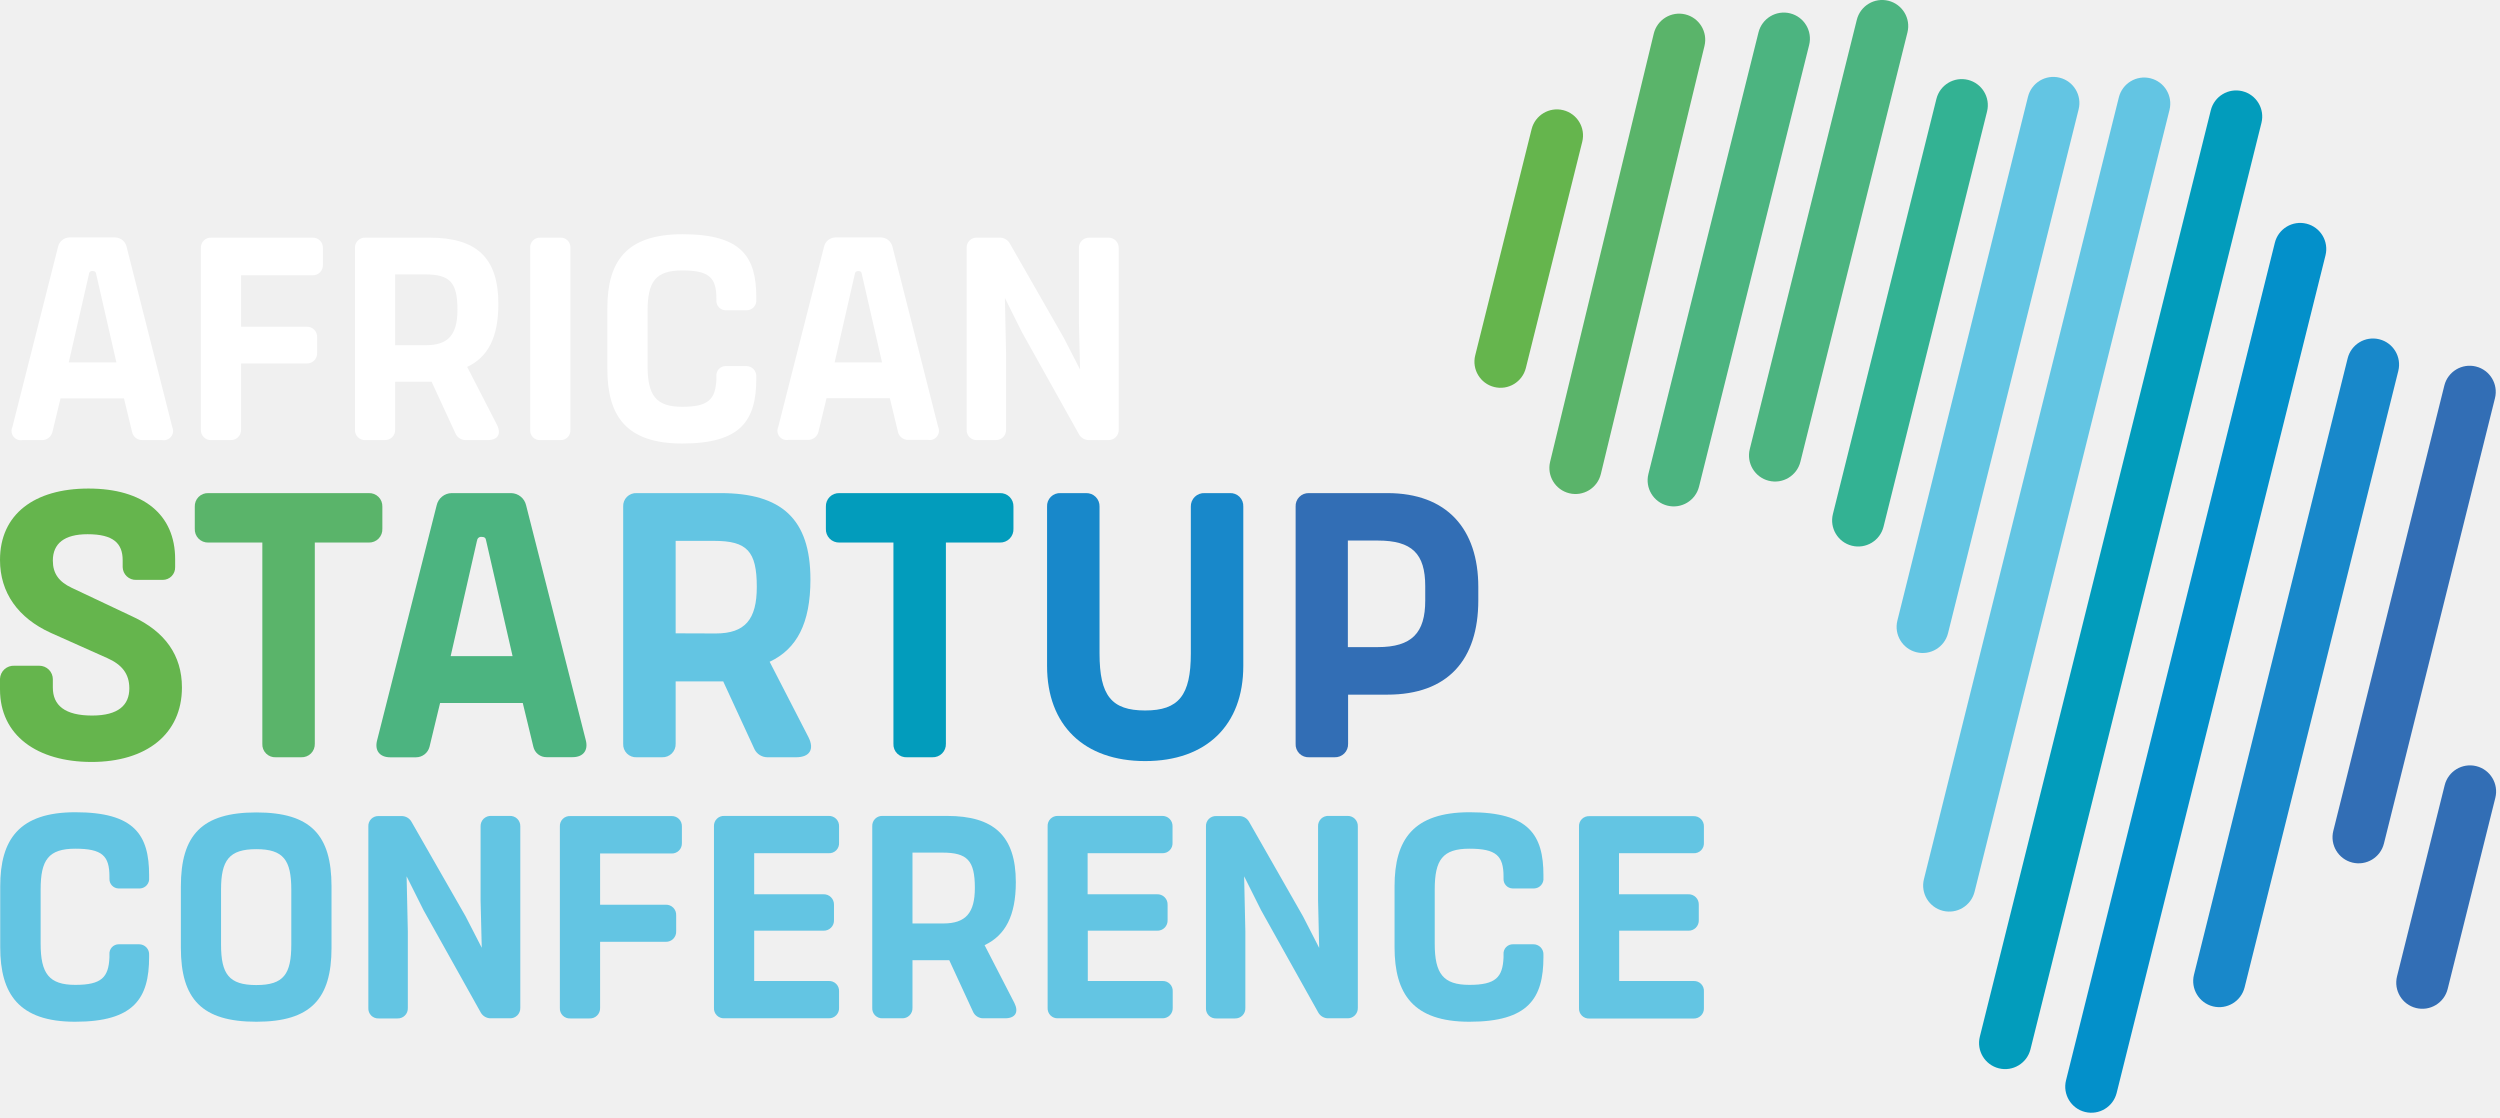
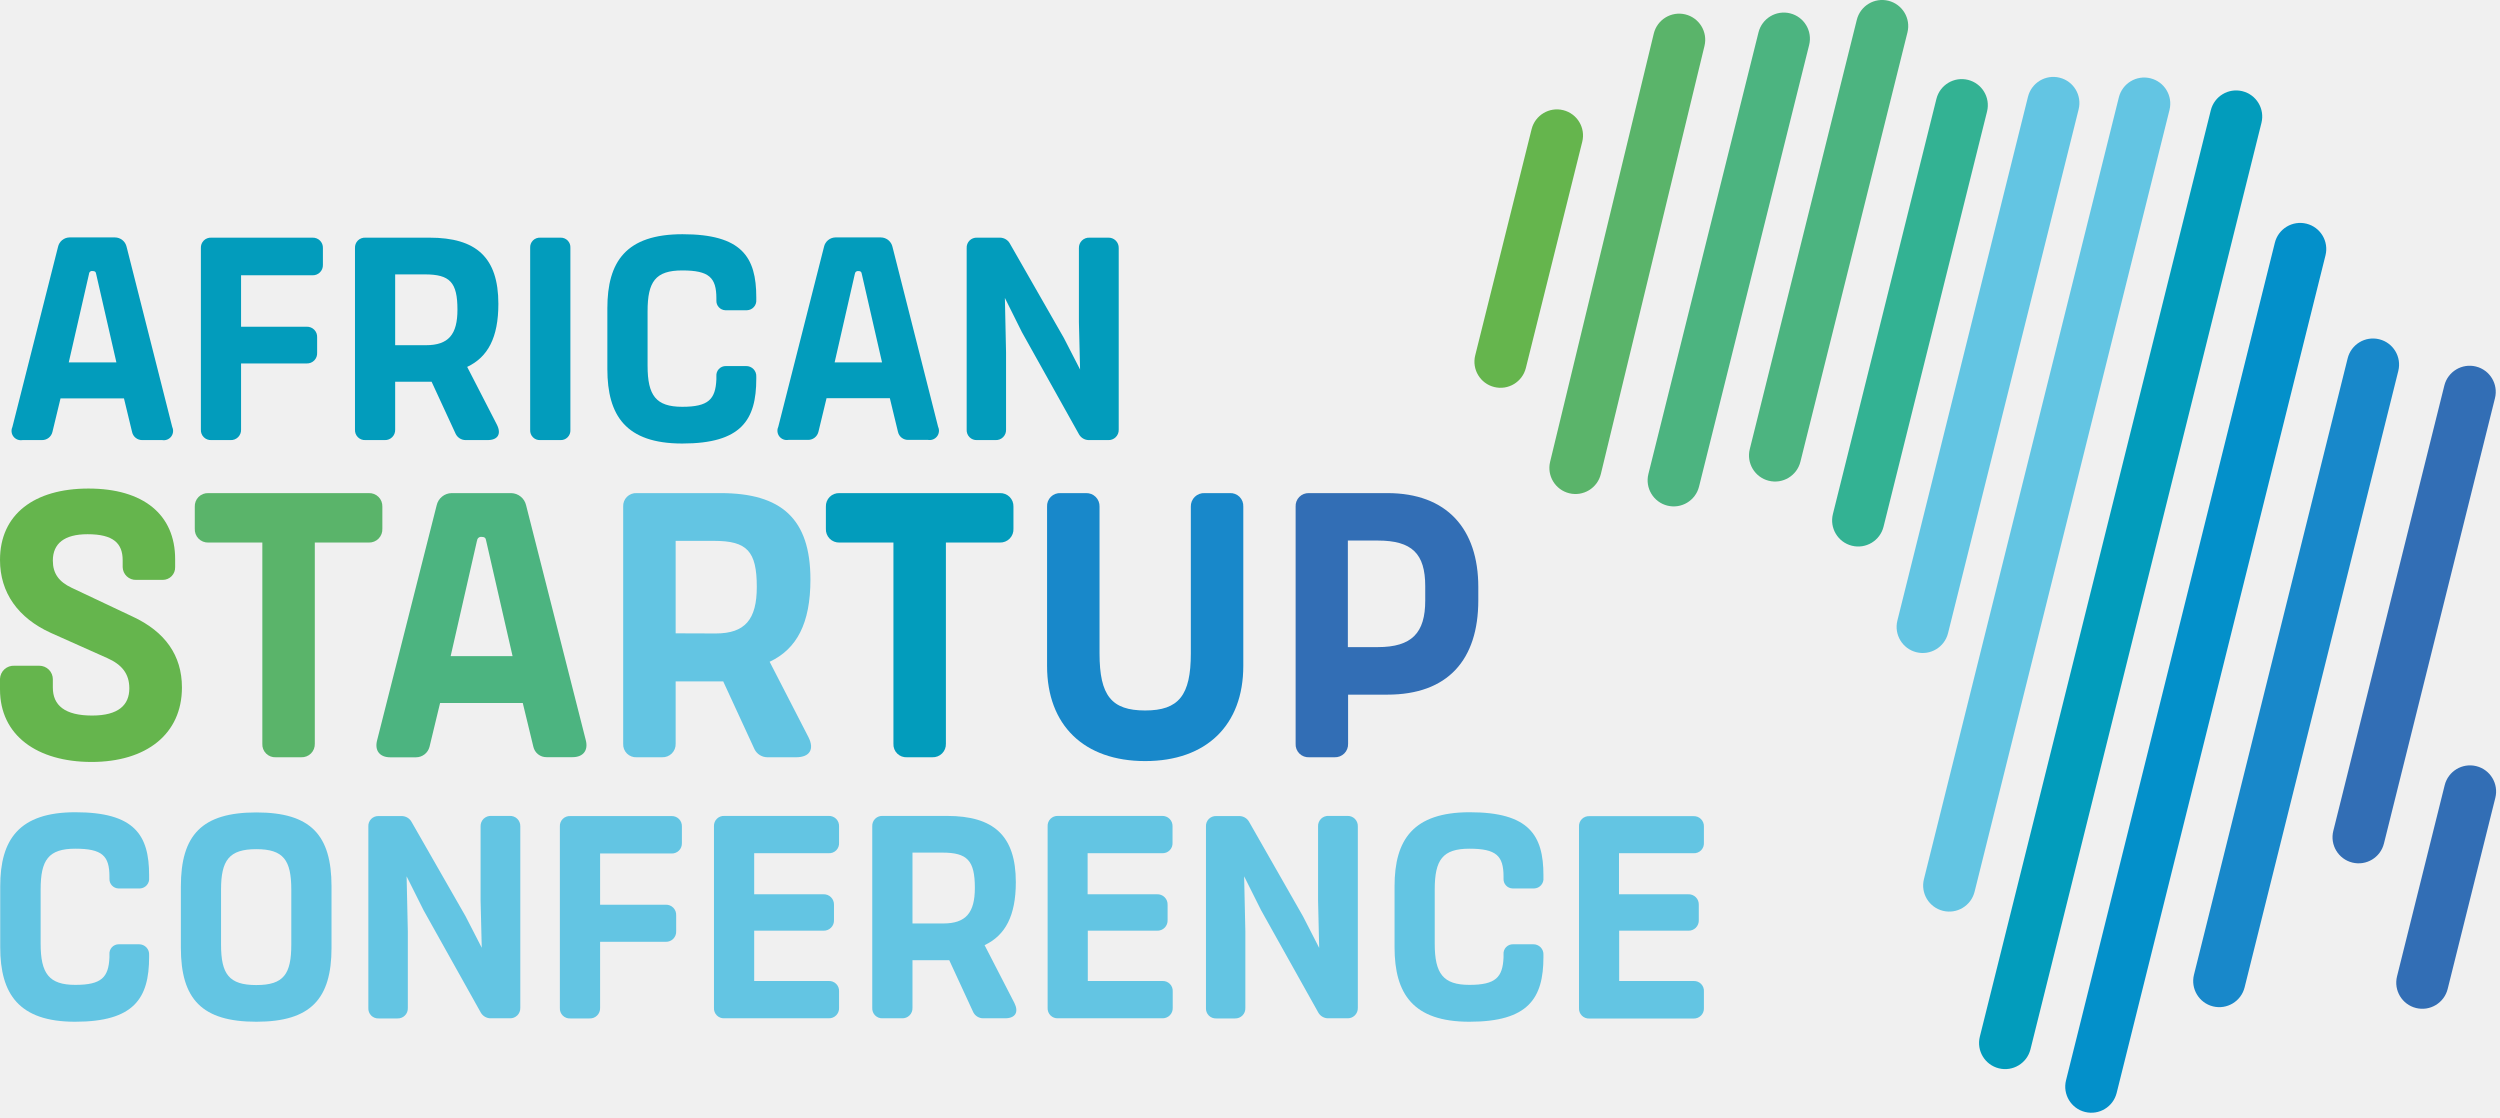
<svg xmlns="http://www.w3.org/2000/svg" width="537" height="240" viewBox="0 0 537 240" fill="none">
  <g clip-path="url(#clip0_5_2)">
-     <path d="M27.19 53L37 91.73C37.152 92.062 37.209 92.429 37.167 92.791C37.126 93.154 36.985 93.498 36.762 93.786C36.538 94.075 36.24 94.296 35.9 94.427C35.559 94.558 35.189 94.594 34.83 94.53H30.55C30.041 94.537 29.547 94.367 29.149 94.05C28.752 93.732 28.476 93.287 28.37 92.79L26.63 85.58H13L11.26 92.79C11.14 93.29 10.854 93.734 10.449 94.05C10.044 94.366 9.544 94.535 9.03 94.53H4.83C4.471 94.594 4.101 94.558 3.76 94.427C3.42 94.296 3.122 94.075 2.898 93.786C2.675 93.498 2.534 93.154 2.492 92.791C2.45 92.429 2.508 92.062 2.66 91.73L12.47 53C12.596 52.444 12.903 51.947 13.343 51.584C13.783 51.222 14.331 51.017 14.9 51H24.71C25.288 51.008 25.846 51.209 26.296 51.572C26.745 51.934 27.06 52.437 27.19 53ZM19.12 58.84L14.77 77.84H25L20.65 58.84C20.59 58.4 20.4 58.22 19.9 58.22C19.804 58.2 19.704 58.203 19.609 58.227C19.513 58.251 19.425 58.297 19.35 58.361C19.275 58.424 19.215 58.504 19.175 58.594C19.135 58.684 19.116 58.782 19.12 58.88V58.84Z" fill="white" />
-     <path d="M67.12 59.13H51.78V70.18H65.88C66.182 70.17 66.483 70.223 66.763 70.335C67.044 70.448 67.298 70.618 67.509 70.835C67.719 71.051 67.883 71.309 67.988 71.593C68.093 71.876 68.138 72.178 68.12 72.48V75.77C68.138 76.072 68.093 76.374 67.988 76.657C67.883 76.941 67.719 77.199 67.509 77.415C67.298 77.632 67.044 77.802 66.763 77.915C66.483 78.027 66.182 78.08 65.88 78.07H51.78V92.29C51.79 92.591 51.738 92.891 51.625 93.171C51.513 93.451 51.344 93.704 51.129 93.915C50.913 94.125 50.656 94.289 50.374 94.395C50.092 94.501 49.791 94.547 49.49 94.53H45.39C45.092 94.546 44.793 94.499 44.514 94.392C44.236 94.285 43.982 94.12 43.771 93.909C43.56 93.698 43.395 93.445 43.288 93.166C43.181 92.887 43.134 92.588 43.15 92.29V53.29C43.133 52.991 43.179 52.692 43.285 52.413C43.391 52.133 43.556 51.879 43.767 51.667C43.979 51.456 44.233 51.291 44.513 51.185C44.792 51.079 45.091 51.033 45.39 51.05H67.12C67.418 51.037 67.715 51.087 67.992 51.195C68.27 51.303 68.522 51.467 68.732 51.678C68.943 51.888 69.107 52.14 69.216 52.418C69.323 52.696 69.373 52.992 69.36 53.29V56.89C69.371 57.187 69.321 57.483 69.212 57.76C69.104 58.037 68.939 58.289 68.729 58.499C68.519 58.709 68.267 58.874 67.99 58.982C67.713 59.091 67.417 59.141 67.12 59.13Z" fill="white" />
-     <path d="M78.49 51.05H92.27C102.27 51.05 107.05 55.27 107.05 65.27C107.05 72.48 104.82 76.7 100.35 78.81L106.74 91.23C107.74 93.23 106.93 94.53 104.74 94.53H100C99.562 94.526 99.134 94.402 98.761 94.171C98.389 93.94 98.088 93.611 97.89 93.22L92.71 82H84.88V92.29C84.891 92.586 84.841 92.882 84.733 93.158C84.625 93.434 84.462 93.685 84.252 93.895C84.043 94.105 83.793 94.27 83.517 94.379C83.242 94.489 82.946 94.54 82.65 94.53H78.49C78.192 94.546 77.893 94.499 77.614 94.392C77.335 94.285 77.082 94.12 76.871 93.909C76.66 93.698 76.495 93.445 76.388 93.166C76.281 92.887 76.234 92.588 76.25 92.29V53.29C76.233 52.991 76.278 52.692 76.385 52.413C76.491 52.133 76.656 51.879 76.867 51.667C77.079 51.456 77.333 51.291 77.613 51.185C77.892 51.079 78.191 51.033 78.49 51.05ZM91.49 74.15C96.33 74.15 98.26 71.86 98.26 66.52C98.26 60.62 96.64 58.94 91.26 58.94H84.88V74.15H91.49Z" fill="white" />
-     <path d="M122.52 53.23V92.35C122.537 92.641 122.493 92.932 122.39 93.204C122.286 93.477 122.126 93.724 121.92 93.93C121.714 94.136 121.467 94.296 121.195 94.4C120.922 94.503 120.631 94.547 120.34 94.53H116.06C115.769 94.547 115.478 94.503 115.205 94.4C114.933 94.296 114.686 94.136 114.48 93.93C114.274 93.724 114.114 93.477 114.01 93.204C113.907 92.932 113.863 92.641 113.88 92.35V53.23C113.863 52.939 113.907 52.648 114.01 52.376C114.114 52.103 114.274 51.856 114.48 51.65C114.686 51.444 114.933 51.284 115.205 51.18C115.478 51.077 115.769 51.032 116.06 51.05H120.34C120.631 51.032 120.922 51.077 121.195 51.18C121.467 51.284 121.714 51.444 121.92 51.65C122.126 51.856 122.286 52.103 122.39 52.376C122.493 52.648 122.537 52.939 122.52 53.23Z" fill="white" />
-     <path d="M160.46 66.64H155.8C155.535 66.63 155.274 66.567 155.033 66.455C154.792 66.343 154.576 66.184 154.398 65.987C154.219 65.791 154.081 65.561 153.992 65.311C153.903 65.061 153.865 64.795 153.88 64.53V64.09C153.88 59.62 152.32 58.09 146.55 58.09C140.78 58.09 139.1 60.51 139.1 66.85V78.56C139.1 84.96 140.9 87.38 146.55 87.38C152.2 87.38 153.69 85.77 153.88 81.48V80.8C153.856 80.519 153.891 80.236 153.984 79.97C154.077 79.704 154.225 79.461 154.419 79.256C154.612 79.051 154.847 78.889 155.108 78.781C155.368 78.674 155.648 78.622 155.93 78.63H160.27C160.567 78.625 160.862 78.682 161.136 78.797C161.41 78.912 161.657 79.082 161.862 79.297C162.067 79.513 162.225 79.768 162.326 80.047C162.427 80.326 162.469 80.624 162.45 80.92V81.36C162.45 90.24 159.22 95.27 146.55 95.27C134.44 95.27 130.46 89.27 130.46 79.27V66.21C130.46 56.21 134.46 50.31 146.61 50.31C159.34 50.31 162.45 55.21 162.45 63.85V64.4C162.473 64.679 162.439 64.96 162.351 65.226C162.262 65.492 162.121 65.737 161.935 65.946C161.749 66.156 161.522 66.325 161.268 66.444C161.015 66.564 160.74 66.63 160.46 66.64Z" fill="white" />
-     <path d="M191.7 53L201.51 91.69C201.662 92.022 201.72 92.389 201.678 92.751C201.636 93.114 201.495 93.458 201.272 93.746C201.048 94.034 200.75 94.256 200.41 94.387C200.069 94.519 199.699 94.554 199.34 94.49H195.05C194.543 94.494 194.051 94.323 193.655 94.006C193.26 93.689 192.986 93.246 192.88 92.75L191.14 85.54H177.54L175.8 92.75C175.68 93.251 175.392 93.697 174.985 94.013C174.578 94.329 174.075 94.497 173.56 94.49H169.34C168.981 94.554 168.611 94.519 168.27 94.387C167.93 94.256 167.632 94.034 167.408 93.746C167.185 93.458 167.045 93.114 167.003 92.751C166.96 92.389 167.018 92.022 167.17 91.69L177 53C177.124 52.445 177.429 51.948 177.867 51.586C178.306 51.223 178.852 51.017 179.42 51H189.23C189.805 51.012 190.361 51.214 190.808 51.577C191.255 51.939 191.569 52.44 191.7 53ZM183.62 58.84L179.28 77.84H189.46L185.11 58.84C185.05 58.4 184.87 58.22 184.37 58.22C184.276 58.207 184.181 58.215 184.09 58.242C183.999 58.269 183.915 58.316 183.844 58.378C183.773 58.441 183.716 58.518 183.677 58.605C183.639 58.691 183.619 58.785 183.62 58.88V58.84Z" fill="white" />
-     <path d="M234.05 51.05H238C238.302 51.032 238.604 51.077 238.887 51.182C239.171 51.287 239.429 51.451 239.645 51.661C239.862 51.872 240.032 52.126 240.145 52.407C240.257 52.687 240.31 52.988 240.3 53.29V92.29C240.31 92.592 240.257 92.893 240.145 93.173C240.032 93.454 239.862 93.708 239.645 93.918C239.429 94.129 239.171 94.293 238.887 94.398C238.604 94.503 238.302 94.548 238 94.53H233.8C233.395 94.514 233 94.398 232.651 94.192C232.302 93.986 232.01 93.697 231.8 93.35L219.51 71.35L215.85 64L216.1 75.74V92.29C216.111 92.586 216.061 92.882 215.953 93.158C215.845 93.434 215.681 93.685 215.472 93.895C215.263 94.105 215.013 94.27 214.737 94.379C214.462 94.489 214.166 94.54 213.87 94.53H209.87C209.572 94.546 209.274 94.499 208.996 94.392C208.717 94.285 208.464 94.12 208.254 93.909C208.044 93.697 207.88 93.444 207.774 93.165C207.668 92.886 207.623 92.588 207.64 92.29V53.29C207.623 52.992 207.668 52.694 207.774 52.415C207.88 52.136 208.044 51.883 208.254 51.671C208.464 51.46 208.717 51.295 208.996 51.188C209.274 51.081 209.572 51.034 209.87 51.05H214.87C215.275 51.066 215.67 51.182 216.019 51.388C216.368 51.594 216.66 51.883 216.87 52.23L228.52 72.6L232 79.37L231.75 69.19V53.29C231.74 52.988 231.793 52.687 231.905 52.407C232.018 52.126 232.188 51.872 232.405 51.661C232.621 51.451 232.879 51.287 233.163 51.182C233.446 51.077 233.748 51.032 234.05 51.05Z" fill="white" />
+     <path d="M27.19 53L37 91.73C37.152 92.062 37.209 92.429 37.167 92.791C37.126 93.154 36.985 93.498 36.762 93.786C36.538 94.075 36.24 94.296 35.9 94.427C35.559 94.558 35.189 94.594 34.83 94.53H30.55C30.041 94.537 29.547 94.367 29.149 94.05C28.752 93.732 28.476 93.287 28.37 92.79L26.63 85.58H13L11.26 92.79C11.14 93.29 10.854 93.734 10.449 94.05C10.044 94.366 9.544 94.535 9.03 94.53H4.83C4.471 94.594 4.101 94.558 3.76 94.427C3.42 94.296 3.122 94.075 2.898 93.786C2.675 93.498 2.534 93.154 2.492 92.791C2.45 92.429 2.508 92.062 2.66 91.73L12.47 53C12.596 52.444 12.903 51.947 13.343 51.584C13.783 51.222 14.331 51.017 14.9 51H24.71C25.288 51.008 25.846 51.209 26.296 51.572C26.745 51.934 27.06 52.437 27.19 53ZM19.12 58.84L14.77 77.84H25L20.65 58.84C20.59 58.4 20.4 58.22 19.9 58.22C19.804 58.2 19.704 58.203 19.609 58.227C19.513 58.251 19.425 58.297 19.35 58.361C19.275 58.424 19.215 58.504 19.175 58.594C19.135 58.684 19.116 58.782 19.12 58.88V58.84Z" fill="#029CBC" />
+     <path d="M67.12 59.13H51.78V70.18H65.88C66.182 70.17 66.483 70.223 66.763 70.335C67.044 70.448 67.298 70.618 67.509 70.835C67.719 71.051 67.883 71.309 67.988 71.593C68.093 71.876 68.138 72.178 68.12 72.48V75.77C68.138 76.072 68.093 76.374 67.988 76.657C67.883 76.941 67.719 77.199 67.509 77.415C67.298 77.632 67.044 77.802 66.763 77.915C66.483 78.027 66.182 78.08 65.88 78.07H51.78V92.29C51.79 92.591 51.738 92.891 51.625 93.171C51.513 93.451 51.344 93.704 51.129 93.915C50.913 94.125 50.656 94.289 50.374 94.395C50.092 94.501 49.791 94.547 49.49 94.53H45.39C45.092 94.546 44.793 94.499 44.514 94.392C44.236 94.285 43.982 94.12 43.771 93.909C43.56 93.698 43.395 93.445 43.288 93.166C43.181 92.887 43.134 92.588 43.15 92.29V53.29C43.133 52.991 43.179 52.692 43.285 52.413C43.391 52.133 43.556 51.879 43.767 51.667C43.979 51.456 44.233 51.291 44.513 51.185C44.792 51.079 45.091 51.033 45.39 51.05H67.12C67.418 51.037 67.715 51.087 67.992 51.195C68.27 51.303 68.522 51.467 68.732 51.678C68.943 51.888 69.107 52.14 69.216 52.418C69.323 52.696 69.373 52.992 69.36 53.29V56.89C69.371 57.187 69.321 57.483 69.212 57.76C69.104 58.037 68.939 58.289 68.729 58.499C68.519 58.709 68.267 58.874 67.99 58.982C67.713 59.091 67.417 59.141 67.12 59.13Z" fill="#029CBC" />
+     <path d="M78.49 51.05H92.27C102.27 51.05 107.05 55.27 107.05 65.27C107.05 72.48 104.82 76.7 100.35 78.81L106.74 91.23C107.74 93.23 106.93 94.53 104.74 94.53H100C99.562 94.526 99.134 94.402 98.761 94.171C98.389 93.94 98.088 93.611 97.89 93.22L92.71 82H84.88V92.29C84.891 92.586 84.841 92.882 84.733 93.158C84.625 93.434 84.462 93.685 84.252 93.895C84.043 94.105 83.793 94.27 83.517 94.379C83.242 94.489 82.946 94.54 82.65 94.53H78.49C78.192 94.546 77.893 94.499 77.614 94.392C77.335 94.285 77.082 94.12 76.871 93.909C76.66 93.698 76.495 93.445 76.388 93.166C76.281 92.887 76.234 92.588 76.25 92.29V53.29C76.233 52.991 76.278 52.692 76.385 52.413C76.491 52.133 76.656 51.879 76.867 51.667C77.079 51.456 77.333 51.291 77.613 51.185C77.892 51.079 78.191 51.033 78.49 51.05ZM91.49 74.15C96.33 74.15 98.26 71.86 98.26 66.52C98.26 60.62 96.64 58.94 91.26 58.94H84.88V74.15H91.49Z" fill="#029CBC" />
+     <path d="M122.52 53.23V92.35C122.537 92.641 122.493 92.932 122.39 93.204C122.286 93.477 122.126 93.724 121.92 93.93C121.714 94.136 121.467 94.296 121.195 94.4C120.922 94.503 120.631 94.547 120.34 94.53H116.06C115.769 94.547 115.478 94.503 115.205 94.4C114.933 94.296 114.686 94.136 114.48 93.93C114.274 93.724 114.114 93.477 114.01 93.204C113.907 92.932 113.863 92.641 113.88 92.35V53.23C113.863 52.939 113.907 52.648 114.01 52.376C114.114 52.103 114.274 51.856 114.48 51.65C114.686 51.444 114.933 51.284 115.205 51.18C115.478 51.077 115.769 51.032 116.06 51.05H120.34C120.631 51.032 120.922 51.077 121.195 51.18C121.467 51.284 121.714 51.444 121.92 51.65C122.126 51.856 122.286 52.103 122.39 52.376C122.493 52.648 122.537 52.939 122.52 53.23Z" fill="#029CBC" />
+     <path d="M160.46 66.64H155.8C155.535 66.63 155.274 66.567 155.033 66.455C154.792 66.343 154.576 66.184 154.398 65.987C154.219 65.791 154.081 65.561 153.992 65.311C153.903 65.061 153.865 64.795 153.88 64.53V64.09C153.88 59.62 152.32 58.09 146.55 58.09C140.78 58.09 139.1 60.51 139.1 66.85V78.56C139.1 84.96 140.9 87.38 146.55 87.38C152.2 87.38 153.69 85.77 153.88 81.48V80.8C153.856 80.519 153.891 80.236 153.984 79.97C154.077 79.704 154.225 79.461 154.419 79.256C154.612 79.051 154.847 78.889 155.108 78.781C155.368 78.674 155.648 78.622 155.93 78.63H160.27C160.567 78.625 160.862 78.682 161.136 78.797C161.41 78.912 161.657 79.082 161.862 79.297C162.067 79.513 162.225 79.768 162.326 80.047C162.427 80.326 162.469 80.624 162.45 80.92V81.36C162.45 90.24 159.22 95.27 146.55 95.27C134.44 95.27 130.46 89.27 130.46 79.27V66.21C130.46 56.21 134.46 50.31 146.61 50.31C159.34 50.31 162.45 55.21 162.45 63.85V64.4C162.473 64.679 162.439 64.96 162.351 65.226C162.262 65.492 162.121 65.737 161.935 65.946C161.749 66.156 161.522 66.325 161.268 66.444C161.015 66.564 160.74 66.63 160.46 66.64Z" fill="#029CBC" />
+     <path d="M191.7 53L201.51 91.69C201.662 92.022 201.72 92.389 201.678 92.751C201.636 93.114 201.495 93.458 201.272 93.746C201.048 94.034 200.75 94.256 200.41 94.387C200.069 94.519 199.699 94.554 199.34 94.49H195.05C194.543 94.494 194.051 94.323 193.655 94.006C193.26 93.689 192.986 93.246 192.88 92.75L191.14 85.54H177.54L175.8 92.75C175.68 93.251 175.392 93.697 174.985 94.013C174.578 94.329 174.075 94.497 173.56 94.49H169.34C168.981 94.554 168.611 94.519 168.27 94.387C167.93 94.256 167.632 94.034 167.408 93.746C167.185 93.458 167.045 93.114 167.003 92.751C166.96 92.389 167.018 92.022 167.17 91.69L177 53C177.124 52.445 177.429 51.948 177.867 51.586C178.306 51.223 178.852 51.017 179.42 51H189.23C189.805 51.012 190.361 51.214 190.808 51.577C191.255 51.939 191.569 52.44 191.7 53ZM183.62 58.84L179.28 77.84H189.46L185.11 58.84C185.05 58.4 184.87 58.22 184.37 58.22C184.276 58.207 184.181 58.215 184.09 58.242C183.999 58.269 183.915 58.316 183.844 58.378C183.773 58.441 183.716 58.518 183.677 58.605C183.639 58.691 183.619 58.785 183.62 58.88V58.84Z" fill="#029CBC" />
+     <path d="M234.05 51.05H238C238.302 51.032 238.604 51.077 238.887 51.182C239.171 51.287 239.429 51.451 239.645 51.661C239.862 51.872 240.032 52.126 240.145 52.407C240.257 52.687 240.31 52.988 240.3 53.29V92.29C240.31 92.592 240.257 92.893 240.145 93.173C240.032 93.454 239.862 93.708 239.645 93.918C239.429 94.129 239.171 94.293 238.887 94.398C238.604 94.503 238.302 94.548 238 94.53H233.8C233.395 94.514 233 94.398 232.651 94.192C232.302 93.986 232.01 93.697 231.8 93.35L219.51 71.35L215.85 64L216.1 75.74V92.29C216.111 92.586 216.061 92.882 215.953 93.158C215.845 93.434 215.681 93.685 215.472 93.895C215.263 94.105 215.013 94.27 214.737 94.379C214.462 94.489 214.166 94.54 213.87 94.53H209.87C209.572 94.546 209.274 94.499 208.996 94.392C208.717 94.285 208.464 94.12 208.254 93.909C208.044 93.697 207.88 93.444 207.774 93.165C207.668 92.886 207.623 92.588 207.64 92.29V53.29C207.623 52.992 207.668 52.694 207.774 52.415C207.88 52.136 208.044 51.883 208.254 51.671C208.464 51.46 208.717 51.295 208.996 51.188C209.274 51.081 209.572 51.034 209.87 51.05H214.87C215.275 51.066 215.67 51.182 216.019 51.388C216.368 51.594 216.66 51.883 216.87 52.23L228.52 72.6L232 79.37L231.75 69.19V53.29C231.74 52.988 231.793 52.687 231.905 52.407C232.018 52.126 232.188 51.872 232.405 51.661C232.621 51.451 232.879 51.287 233.163 51.182C233.446 51.077 233.748 51.032 234.05 51.05Z" fill="#029CBC" />
    <path d="M37.62 120.1V121.81C37.632 122.169 37.572 122.526 37.442 122.86C37.313 123.195 37.117 123.5 36.867 123.757C36.616 124.013 36.316 124.217 35.985 124.355C35.654 124.493 35.299 124.563 34.94 124.56H29.27C28.897 124.575 28.524 124.515 28.175 124.384C27.825 124.253 27.505 124.054 27.233 123.798C26.961 123.542 26.743 123.234 26.591 122.893C26.44 122.551 26.358 122.183 26.35 121.81V120.35C26.35 116.7 24.35 114.75 18.81 114.75C13.81 114.75 11.35 116.75 11.35 120.43C11.35 123.18 12.65 124.97 15.4 126.26L28.46 132.43C35.46 135.67 39.08 140.78 39.08 147.67C39.08 157.67 31.46 163.67 19.62 163.67C8 163.64 0 158 0 148.07V145.8C0.017 145.413 0.11 145.034 0.274 144.683C0.438 144.333 0.67 144.018 0.956 143.758C1.243 143.498 1.578 143.297 1.942 143.167C2.307 143.036 2.693 142.98 3.08 143H8.43C8.813 142.997 9.193 143.071 9.548 143.216C9.903 143.361 10.226 143.575 10.497 143.846C10.769 144.116 10.984 144.438 11.13 144.792C11.277 145.147 11.351 145.527 11.35 145.91V147.7C11.35 151.51 13.94 153.7 19.78 153.7C25.46 153.7 27.78 151.43 27.78 147.86C27.78 144.7 26.16 142.75 23.07 141.37L10.91 135.94C3.89 132.75 0 127.32 0 120.27C0 110.46 7.38 104.94 19 104.94C30.81 104.94 37.62 110.54 37.62 120.1Z" fill="#65B54D" />
    <path d="M41.84 113.54V108.83C41.825 108.444 41.889 108.058 42.03 107.698C42.171 107.338 42.385 107.011 42.658 106.738C42.931 106.464 43.258 106.251 43.618 106.11C43.978 105.969 44.364 105.905 44.75 105.92H79.21C79.597 105.905 79.983 105.969 80.343 106.11C80.704 106.251 81.031 106.464 81.305 106.737C81.58 107.011 81.794 107.338 81.936 107.698C82.078 108.058 82.144 108.443 82.13 108.83V113.54C82.152 113.933 82.093 114.326 81.955 114.695C81.817 115.064 81.604 115.4 81.33 115.682C81.055 115.964 80.725 116.186 80.36 116.334C79.995 116.482 79.603 116.552 79.21 116.54H67.62V159.75C67.634 160.137 67.568 160.522 67.426 160.882C67.284 161.243 67.07 161.569 66.795 161.843C66.521 162.116 66.194 162.329 65.833 162.47C65.472 162.611 65.087 162.675 64.7 162.66H59.27C58.881 162.683 58.492 162.624 58.128 162.486C57.764 162.348 57.433 162.135 57.157 161.86C56.882 161.585 56.667 161.255 56.528 160.891C56.389 160.528 56.328 160.139 56.35 159.75V116.54H44.75C44.357 116.552 43.966 116.482 43.601 116.334C43.237 116.186 42.907 115.964 42.633 115.682C42.36 115.399 42.148 115.063 42.011 114.694C41.874 114.326 41.816 113.933 41.84 113.54Z" fill="#5AB46A" />
    <path d="M113 108.51L125.83 159C126.4 161.19 125.26 162.64 122.99 162.64H117.4C116.738 162.65 116.093 162.43 115.576 162.018C115.058 161.606 114.699 161.027 114.56 160.38L112.29 151H94.53L92.26 160.41C92.095 161.057 91.72 161.63 91.193 162.039C90.666 162.449 90.017 162.671 89.35 162.67H83.83C81.56 162.67 80.43 161.22 81 159.03L93.8 108.52C93.967 107.792 94.373 107.14 94.953 106.669C95.532 106.198 96.253 105.935 97 105.92H109.81C110.553 105.938 111.27 106.202 111.847 106.671C112.424 107.139 112.83 107.786 113 108.51ZM102.46 116.13L96.8 140.94H110.1L104.42 116.13C104.34 115.56 104.1 115.32 103.42 115.32C103.304 115.308 103.187 115.319 103.076 115.354C102.965 115.388 102.862 115.445 102.774 115.521C102.686 115.597 102.615 115.69 102.564 115.795C102.513 115.9 102.485 116.014 102.48 116.13H102.46Z" fill="#4CB480" />
    <path d="M136.78 105.92H154.78C167.84 105.92 174.08 111.43 174.08 124.48C174.08 133.89 171.16 139.4 165.32 142.15L173.67 158.37C174.97 160.96 173.92 162.66 171 162.66H164.84C164.268 162.659 163.707 162.5 163.22 162.199C162.733 161.899 162.338 161.47 162.08 160.96L155.35 146.37H145.13V159.75C145.144 160.137 145.078 160.522 144.936 160.882C144.794 161.242 144.58 161.569 144.305 161.843C144.031 162.116 143.704 162.329 143.343 162.47C142.982 162.611 142.597 162.675 142.21 162.66H136.78C136.391 162.683 136.002 162.624 135.638 162.486C135.274 162.348 134.943 162.135 134.667 161.86C134.392 161.585 134.177 161.255 134.038 160.891C133.899 160.528 133.838 160.139 133.86 159.75V108.83C133.838 108.441 133.899 108.052 134.038 107.689C134.177 107.325 134.392 106.995 134.667 106.72C134.943 106.445 135.274 106.232 135.638 106.094C136.002 105.956 136.391 105.897 136.78 105.92ZM153.72 136.07C160.04 136.07 162.56 133.07 162.56 126.07C162.56 118.37 160.45 116.18 153.4 116.18H145.13V136.04L153.72 136.07Z" fill="#63C5E3" />
    <path d="M177.4 113.54V108.83C177.384 108.444 177.449 108.058 177.59 107.698C177.731 107.338 177.944 107.011 178.218 106.738C178.491 106.464 178.818 106.251 179.178 106.11C179.538 105.969 179.924 105.905 180.31 105.92H214.77C215.157 105.905 215.542 105.969 215.903 106.11C216.264 106.251 216.591 106.464 216.865 106.737C217.14 107.011 217.354 107.338 217.496 107.698C217.638 108.058 217.704 108.443 217.69 108.83V113.54C217.712 113.933 217.653 114.326 217.515 114.695C217.377 115.064 217.164 115.4 216.89 115.682C216.615 115.964 216.285 116.186 215.92 116.334C215.555 116.482 215.163 116.552 214.77 116.54H203.18V159.75C203.194 160.137 203.128 160.522 202.986 160.882C202.844 161.243 202.63 161.569 202.355 161.843C202.081 162.116 201.754 162.329 201.393 162.47C201.032 162.611 200.647 162.675 200.26 162.66H194.83C194.441 162.683 194.052 162.624 193.688 162.486C193.324 162.348 192.993 162.135 192.717 161.86C192.442 161.585 192.227 161.255 192.088 160.891C191.949 160.528 191.888 160.139 191.91 159.75V116.54H180.31C179.917 116.552 179.526 116.482 179.161 116.334C178.797 116.186 178.467 115.964 178.193 115.682C177.92 115.399 177.708 115.063 177.571 114.694C177.434 114.326 177.376 113.933 177.4 113.54Z" fill="#029CBC" />
    <path d="M227.82 105.92H233.26C233.647 105.905 234.033 105.969 234.393 106.11C234.754 106.251 235.081 106.464 235.355 106.737C235.63 107.011 235.844 107.337 235.986 107.698C236.128 108.058 236.194 108.443 236.18 108.83V140.37C236.18 149.45 238.77 152.61 245.98 152.61C253.19 152.61 255.79 149.37 255.79 140.37V108.83C255.778 108.437 255.848 108.046 255.996 107.681C256.144 107.317 256.366 106.987 256.648 106.713C256.931 106.44 257.267 106.228 257.636 106.091C258.004 105.954 258.398 105.896 258.79 105.92H264.14C264.529 105.897 264.918 105.956 265.282 106.094C265.646 106.232 265.977 106.445 266.253 106.72C266.528 106.995 266.743 107.325 266.882 107.689C267.021 108.052 267.082 108.441 267.06 108.83V143.05C267.06 155.77 259.12 163.48 245.98 163.48C232.84 163.48 224.91 155.77 224.91 143.05V108.83C224.888 108.442 224.949 108.054 225.087 107.691C225.226 107.328 225.439 106.999 225.714 106.724C225.989 106.449 226.318 106.236 226.681 106.097C227.044 105.959 227.432 105.898 227.82 105.92Z" fill="#1888CA" />
    <path d="M281.17 105.92H298C310.81 105.92 317.54 113.62 317.54 126.1V128.94C317.54 141.75 310.98 149.21 298 149.21H289.57V159.75C289.586 160.137 289.521 160.523 289.379 160.884C289.238 161.245 289.023 161.572 288.749 161.846C288.474 162.119 288.146 162.333 287.785 162.473C287.424 162.613 287.037 162.677 286.65 162.66H281.22C280.831 162.683 280.442 162.624 280.078 162.486C279.714 162.348 279.383 162.135 279.107 161.86C278.832 161.585 278.617 161.255 278.478 160.891C278.339 160.528 278.278 160.139 278.3 159.75V108.83C278.279 108.446 278.338 108.061 278.474 107.701C278.61 107.341 278.82 107.014 279.091 106.74C279.361 106.466 279.686 106.251 280.044 106.11C280.402 105.969 280.785 105.904 281.17 105.92ZM295.93 139C303.3 139 306.14 135.92 306.14 129V125.92C306.14 118.92 303.3 116.11 295.93 116.11H289.52V139H295.93Z" fill="#326EB5" />
    <path d="M30.09 190.84H25.44C25.174 190.831 24.912 190.769 24.67 190.658C24.428 190.546 24.211 190.388 24.031 190.191C23.851 189.994 23.713 189.764 23.623 189.513C23.534 189.262 23.495 188.996 23.51 188.73V188.3C23.51 183.83 21.96 182.3 16.18 182.3C10.4 182.3 8.73 184.72 8.73 191.05V202.73C8.73 209.13 10.53 211.55 16.18 211.55C21.83 211.55 23.32 209.93 23.51 205.65V205C23.486 204.723 23.521 204.445 23.61 204.182C23.7 203.92 23.844 203.679 24.032 203.475C24.22 203.27 24.449 203.108 24.703 202.997C24.958 202.886 25.232 202.829 25.51 202.83H29.86C30.157 202.827 30.452 202.885 30.725 203.001C30.999 203.117 31.245 203.288 31.449 203.504C31.653 203.721 31.81 203.977 31.91 204.256C32.01 204.536 32.051 204.834 32.03 205.13V205.56C32.03 214.44 28.8 219.47 16.13 219.47C4.02 219.47 0.05 213.47 0.05 203.47V190.37C0.05 180.37 4.05 174.47 16.19 174.47C28.93 174.47 32.03 179.38 32.03 188.01V188.57C32.057 188.848 32.029 189.128 31.945 189.394C31.861 189.66 31.725 189.906 31.544 190.118C31.362 190.33 31.14 190.504 30.89 190.628C30.641 190.752 30.368 190.824 30.09 190.84Z" fill="#63C5E3" />
    <path d="M71.21 190.41V203.58C71.21 214.58 66.73 219.47 55.06 219.47C43.39 219.47 38.85 214.63 38.85 203.58V190.41C38.85 179.35 43.38 174.51 55.06 174.51C66.74 174.51 71.21 179.35 71.21 190.41ZM47.48 191.09V202.89C47.48 209.23 49.16 211.59 55.06 211.59C60.96 211.59 62.57 209.23 62.57 202.89V191.09C62.57 184.76 60.9 182.4 55.06 182.4C49.22 182.4 47.48 184.76 47.48 191.09Z" fill="#63C5E3" />
    <path d="M105.55 175.26H109.46C109.761 175.242 110.062 175.286 110.345 175.391C110.627 175.496 110.885 175.658 111.101 175.868C111.318 176.078 111.488 176.33 111.602 176.61C111.715 176.889 111.769 177.189 111.76 177.49V216.49C111.77 216.792 111.717 217.093 111.605 217.373C111.492 217.654 111.322 217.908 111.105 218.119C110.889 218.329 110.631 218.493 110.347 218.598C110.064 218.703 109.762 218.748 109.46 218.73H105.3C104.895 218.714 104.5 218.598 104.151 218.392C103.802 218.186 103.51 217.897 103.3 217.55L91 195.55L87.34 188.23L87.6 200V216.52C87.613 216.818 87.564 217.115 87.456 217.392C87.347 217.67 87.183 217.922 86.972 218.132C86.762 218.343 86.51 218.507 86.232 218.615C85.954 218.724 85.658 218.773 85.36 218.76H81.36C81.061 218.777 80.762 218.731 80.483 218.625C80.203 218.519 79.949 218.354 79.737 218.143C79.526 217.931 79.361 217.677 79.255 217.397C79.148 217.118 79.103 216.819 79.12 216.52V177.52C79.104 177.222 79.151 176.924 79.258 176.646C79.365 176.367 79.53 176.114 79.741 175.904C79.953 175.694 80.206 175.53 80.485 175.424C80.764 175.318 81.062 175.273 81.36 175.29H86.36C86.765 175.304 87.161 175.42 87.51 175.626C87.859 175.832 88.152 176.122 88.36 176.47L100 196.81L103.48 203.58L103.23 193.39V177.49C103.221 177.187 103.275 176.885 103.39 176.605C103.505 176.324 103.677 176.07 103.895 175.86C104.114 175.65 104.374 175.488 104.659 175.385C104.944 175.281 105.248 175.239 105.55 175.26Z" fill="#63C5E3" />
    <path d="M144.24 183.33H128.9V194.33H143C143.302 194.32 143.603 194.373 143.883 194.485C144.164 194.598 144.418 194.768 144.629 194.985C144.839 195.201 145.003 195.459 145.108 195.743C145.213 196.026 145.258 196.328 145.24 196.63V200C145.258 200.302 145.213 200.604 145.108 200.887C145.003 201.171 144.839 201.429 144.629 201.645C144.418 201.862 144.164 202.032 143.883 202.145C143.603 202.257 143.302 202.31 143 202.3H128.9V216.52C128.91 216.822 128.857 217.123 128.745 217.403C128.632 217.684 128.462 217.938 128.245 218.149C128.029 218.359 127.771 218.523 127.487 218.628C127.204 218.733 126.902 218.778 126.6 218.76H122.5C122.201 218.777 121.902 218.731 121.623 218.625C121.343 218.519 121.089 218.354 120.877 218.143C120.666 217.931 120.501 217.677 120.395 217.397C120.289 217.118 120.243 216.819 120.26 216.52V177.52C120.244 177.222 120.291 176.924 120.398 176.646C120.505 176.367 120.67 176.115 120.881 175.904C121.093 175.694 121.346 175.53 121.625 175.424C121.904 175.318 122.202 175.273 122.5 175.29H144.24C144.536 175.279 144.831 175.329 145.107 175.437C145.382 175.545 145.632 175.709 145.842 175.918C146.051 176.128 146.215 176.378 146.323 176.654C146.431 176.929 146.481 177.224 146.47 177.52V181.12C146.478 181.414 146.426 181.707 146.317 181.98C146.208 182.254 146.043 182.501 145.834 182.709C145.625 182.916 145.376 183.078 145.102 183.185C144.827 183.292 144.534 183.341 144.24 183.33Z" fill="#63C5E3" />
    <path d="M178 183.27H162V192.09H176.84C177.145 192.074 177.451 192.123 177.736 192.232C178.022 192.342 178.281 192.509 178.498 192.725C178.714 192.941 178.883 193.2 178.994 193.485C179.105 193.77 179.154 194.075 179.14 194.38V197.61C179.156 197.916 179.107 198.222 178.997 198.509C178.887 198.795 178.718 199.055 178.501 199.271C178.285 199.488 178.025 199.657 177.739 199.767C177.452 199.877 177.146 199.926 176.84 199.91H162V210.72H178C178.297 210.704 178.594 210.751 178.872 210.857C179.15 210.964 179.402 211.128 179.612 211.338C179.822 211.548 179.986 211.8 180.093 212.078C180.199 212.356 180.246 212.653 180.23 212.95V216.49C180.243 216.787 180.194 217.083 180.086 217.36C179.979 217.636 179.815 217.888 179.606 218.098C179.396 218.309 179.145 218.474 178.869 218.582C178.593 218.691 178.297 218.741 178 218.73H155.6C155.301 218.747 155.002 218.701 154.723 218.595C154.443 218.489 154.189 218.324 153.977 218.113C153.766 217.901 153.601 217.647 153.495 217.367C153.389 217.088 153.343 216.789 153.36 216.49V177.49C153.344 177.192 153.391 176.894 153.498 176.616C153.605 176.337 153.77 176.084 153.981 175.874C154.193 175.664 154.446 175.5 154.725 175.394C155.004 175.288 155.302 175.243 155.6 175.26H178C178.296 175.249 178.591 175.299 178.866 175.407C179.142 175.515 179.392 175.679 179.602 175.888C179.811 176.098 179.975 176.348 180.083 176.623C180.191 176.899 180.241 177.194 180.23 177.49V181C180.252 181.3 180.209 181.602 180.105 181.884C180.002 182.167 179.839 182.424 179.628 182.639C179.417 182.854 179.163 183.021 178.882 183.13C178.601 183.239 178.301 183.286 178 183.27Z" fill="#63C5E3" />
    <path d="M189.63 175.26H203.42C213.42 175.26 218.2 179.48 218.2 189.48C218.2 196.68 215.96 200.91 211.49 203.02L217.89 215.44C218.89 217.44 218.07 218.73 215.89 218.73H211.17C210.733 218.727 210.305 218.604 209.933 218.375C209.561 218.146 209.259 217.819 209.06 217.43L203.9 206.25H196V216.49C196.013 216.788 195.964 217.085 195.855 217.362C195.747 217.64 195.583 217.892 195.372 218.102C195.162 218.313 194.91 218.477 194.632 218.585C194.355 218.694 194.058 218.743 193.76 218.73H189.6C189.301 218.747 189.002 218.701 188.723 218.595C188.443 218.489 188.189 218.324 187.977 218.113C187.766 217.901 187.601 217.647 187.495 217.367C187.389 217.088 187.343 216.789 187.36 216.49V177.49C187.344 177.189 187.391 176.889 187.5 176.608C187.609 176.327 187.776 176.073 187.991 175.862C188.206 175.651 188.463 175.488 188.746 175.385C189.028 175.281 189.33 175.238 189.63 175.26ZM202.63 198.36C207.47 198.36 209.4 196.06 209.4 190.72C209.4 184.82 207.78 183.14 202.4 183.14H196V198.36H202.63Z" fill="#63C5E3" />
    <path d="M249.62 183.27H233.62V192.09H248.5C248.806 192.073 249.112 192.12 249.398 192.229C249.684 192.338 249.944 192.506 250.161 192.722C250.378 192.938 250.547 193.197 250.657 193.483C250.767 193.768 250.816 194.074 250.8 194.38V197.61C250.817 197.917 250.77 198.223 250.66 198.51C250.551 198.797 250.382 199.058 250.165 199.275C249.948 199.492 249.687 199.661 249.4 199.77C249.113 199.88 248.807 199.927 248.5 199.91H233.66V210.72H249.66C249.958 210.703 250.256 210.748 250.535 210.854C250.814 210.96 251.067 211.124 251.279 211.334C251.49 211.544 251.655 211.797 251.762 212.076C251.869 212.354 251.916 212.652 251.9 212.95V216.49C251.911 216.787 251.861 217.083 251.752 217.36C251.644 217.637 251.479 217.889 251.269 218.099C251.059 218.309 250.807 218.474 250.53 218.582C250.253 218.691 249.957 218.741 249.66 218.73H227.26C226.962 218.746 226.664 218.699 226.386 218.592C226.107 218.485 225.854 218.32 225.644 218.109C225.434 217.897 225.27 217.644 225.164 217.365C225.058 217.086 225.013 216.788 225.03 216.49V177.49C225.014 177.193 225.061 176.896 225.167 176.618C225.274 176.34 225.438 176.088 225.648 175.878C225.858 175.668 226.11 175.504 226.388 175.397C226.666 175.291 226.963 175.244 227.26 175.26H249.62C249.916 175.249 250.212 175.299 250.488 175.407C250.764 175.515 251.015 175.678 251.225 175.888C251.435 176.097 251.6 176.347 251.709 176.623C251.819 176.898 251.87 177.194 251.86 177.49V181C251.88 181.301 251.836 181.602 251.731 181.885C251.626 182.168 251.463 182.425 251.251 182.639C251.039 182.854 250.784 183.021 250.503 183.13C250.222 183.238 249.921 183.286 249.62 183.27Z" fill="#63C5E3" />
    <path d="M285.45 175.26H289.37C289.67 175.242 289.971 175.286 290.253 175.391C290.536 175.496 290.793 175.659 291.008 175.869C291.224 176.078 291.393 176.331 291.505 176.61C291.618 176.89 291.67 177.189 291.66 177.49V216.49C291.67 216.791 291.618 217.091 291.505 217.371C291.393 217.651 291.224 217.904 291.009 218.115C290.793 218.325 290.536 218.489 290.254 218.595C289.972 218.701 289.671 218.747 289.37 218.73H285.2C284.795 218.716 284.399 218.6 284.05 218.394C283.701 218.188 283.408 217.898 283.2 217.55L270.9 195.55L267.24 188.23L267.5 200V216.52C267.513 216.817 267.464 217.113 267.356 217.39C267.249 217.666 267.085 217.918 266.876 218.128C266.666 218.339 266.415 218.504 266.139 218.612C265.863 218.721 265.567 218.771 265.27 218.76H261.27C260.972 218.776 260.674 218.729 260.396 218.622C260.117 218.515 259.865 218.35 259.654 218.139C259.444 217.927 259.28 217.674 259.174 217.395C259.068 217.116 259.023 216.818 259.04 216.52V177.52C259.024 177.223 259.071 176.926 259.177 176.648C259.284 176.37 259.448 176.118 259.658 175.908C259.868 175.698 260.12 175.534 260.398 175.427C260.676 175.321 260.973 175.274 261.27 175.29H266.27C266.676 175.302 267.072 175.417 267.422 175.623C267.771 175.83 268.063 176.121 268.27 176.47L279.89 196.84L283.36 203.61L283.12 193.42V177.52C283.105 177.213 283.155 176.907 283.268 176.621C283.381 176.335 283.553 176.077 283.773 175.863C283.994 175.649 284.258 175.484 284.547 175.38C284.836 175.276 285.144 175.235 285.45 175.26Z" fill="#63C5E3" />
    <path d="M329.54 190.84H324.89C324.624 190.831 324.362 190.769 324.12 190.658C323.878 190.546 323.661 190.388 323.481 190.191C323.301 189.994 323.163 189.764 323.073 189.513C322.984 189.262 322.945 188.996 322.96 188.73V188.3C322.96 183.83 321.41 182.3 315.63 182.3C309.85 182.3 308.18 184.72 308.18 191.05V202.73C308.18 209.13 309.98 211.55 315.63 211.55C321.28 211.55 322.78 209.93 322.96 205.65V205C322.936 204.719 322.971 204.436 323.064 204.17C323.157 203.904 323.305 203.661 323.499 203.456C323.692 203.251 323.927 203.089 324.188 202.981C324.448 202.874 324.728 202.822 325.01 202.83H329.36C329.657 202.827 329.952 202.885 330.225 203.001C330.499 203.117 330.745 203.288 330.949 203.504C331.153 203.721 331.31 203.977 331.41 204.256C331.51 204.536 331.551 204.834 331.53 205.13V205.56C331.53 214.44 328.3 219.47 315.63 219.47C303.52 219.47 299.55 213.47 299.55 203.47V190.37C299.55 180.37 303.55 174.47 315.7 174.47C328.43 174.47 331.53 179.38 331.53 188.01V188.57C331.557 188.852 331.527 189.136 331.44 189.405C331.354 189.674 331.213 189.923 331.026 190.136C330.84 190.348 330.612 190.521 330.356 190.642C330.1 190.763 329.823 190.83 329.54 190.84Z" fill="#63C5E3" />
    <path d="M363.76 183.27H347.76V192.09H362.6C362.906 192.073 363.212 192.12 363.498 192.229C363.784 192.338 364.044 192.506 364.261 192.722C364.478 192.938 364.647 193.197 364.757 193.483C364.867 193.768 364.916 194.074 364.9 194.38V197.61C364.917 197.917 364.87 198.223 364.76 198.51C364.651 198.797 364.482 199.058 364.265 199.275C364.048 199.492 363.787 199.661 363.5 199.77C363.213 199.88 362.907 199.927 362.6 199.91H347.8V210.72H363.8C364.099 210.708 364.397 210.759 364.675 210.87C364.953 210.982 365.204 211.151 365.412 211.366C365.62 211.582 365.779 211.838 365.881 212.12C365.982 212.402 366.023 212.702 366 213V216.54C366.013 216.838 365.964 217.135 365.855 217.412C365.747 217.69 365.583 217.942 365.372 218.152C365.162 218.363 364.91 218.527 364.632 218.635C364.355 218.744 364.058 218.793 363.76 218.78H341.4C341.102 218.796 340.804 218.749 340.526 218.642C340.247 218.535 339.994 218.37 339.784 218.159C339.574 217.947 339.41 217.694 339.304 217.415C339.198 217.136 339.153 216.838 339.17 216.54V177.54C339.154 177.243 339.201 176.946 339.307 176.668C339.414 176.39 339.578 176.138 339.788 175.928C339.998 175.718 340.25 175.554 340.528 175.447C340.806 175.341 341.103 175.294 341.4 175.31H363.76C364.057 175.297 364.353 175.346 364.63 175.454C364.906 175.561 365.158 175.725 365.368 175.934C365.579 176.144 365.744 176.395 365.852 176.671C365.961 176.947 366.011 177.243 366 177.54V181C366.022 181.301 365.979 181.603 365.875 181.887C365.77 182.17 365.607 182.428 365.395 182.643C365.183 182.858 364.927 183.025 364.645 183.133C364.363 183.241 364.061 183.288 363.76 183.27Z" fill="#63C5E3" />
    <path d="M466.009 23.618C466.758 20.612 464.931 17.568 461.927 16.819C458.924 16.07 455.881 17.9 455.132 20.906L413.26 188.845C412.51 191.851 414.337 194.895 417.341 195.644C420.345 196.393 423.387 194.563 424.137 191.557L466.009 23.618Z" fill="#63C5E3" />
    <path d="M485.76 26.392C486.51 23.385 484.683 20.341 481.679 19.592C478.676 18.843 475.633 20.673 474.883 23.68L425.268 222.678C424.518 225.684 426.345 228.728 429.349 229.477C432.353 230.226 435.395 228.396 436.145 225.389L485.76 26.392Z" fill="#029CBC" />
    <path d="M426.818 23.957C427.568 20.951 425.741 17.907 422.737 17.158C419.734 16.409 416.691 18.239 415.941 21.245L393.706 110.425C392.957 113.431 394.784 116.476 397.788 117.224C400.791 117.973 403.834 116.143 404.583 113.137L426.818 23.957Z" fill="#33B293" />
    <path d="M446.491 23.486C447.241 20.48 445.414 17.436 442.41 16.687C439.406 15.938 436.364 17.768 435.614 20.774L407.559 133.3C406.809 136.306 408.636 139.35 411.64 140.099C414.644 140.848 417.686 139.018 418.436 136.012L446.491 23.486Z" fill="#63C5E3" />
    <path d="M499.516 54.85C500.266 51.843 498.438 48.799 495.435 48.05C492.431 47.301 489.389 49.132 488.639 52.138L443.782 232.05C443.032 235.056 444.86 238.1 447.863 238.849C450.867 239.598 453.909 237.768 454.659 234.762L499.516 54.85Z" fill="#0390CA" />
    <path d="M515.155 79.677C515.904 76.67 514.077 73.626 511.073 72.877C508.07 72.128 505.027 73.958 504.278 76.965L471.265 209.371C470.515 212.378 472.343 215.422 475.346 216.171C478.35 216.919 481.392 215.089 482.142 212.083L515.155 79.677Z" fill="#1888CA" />
    <path d="M409.72 6.965C410.47 3.958 408.642 0.914 405.639 0.165C402.635 -0.584 399.593 1.246 398.843 4.253L375.851 96.469C375.101 99.476 376.928 102.52 379.932 103.269C382.936 104.018 385.978 102.188 386.728 99.181L409.72 6.965Z" fill="#4CB480" />
    <path d="M388.604 9.666C389.353 6.66 387.526 3.616 384.522 2.867C381.519 2.118 378.476 3.948 377.727 6.954L354.076 101.81C353.327 104.817 355.154 107.861 358.158 108.61C361.161 109.359 364.204 107.529 364.953 104.522L388.604 9.666Z" fill="#4CB480" />
    <path d="M366.125 9.861C366.854 6.85 365.006 3.818 361.998 3.09C358.989 2.362 355.959 4.212 355.23 7.224L332.965 99.187C332.236 102.198 334.084 105.23 337.092 105.958C340.101 106.686 343.131 104.836 343.86 101.824L366.125 9.861Z" fill="#5AB46A" />
    <path d="M535.921 85.529C536.67 82.523 534.843 79.478 531.839 78.73C528.836 77.981 525.793 79.811 525.044 82.817L501.193 178.478C500.443 181.485 502.27 184.529 505.274 185.278C508.278 186.027 511.32 184.197 512.07 181.19L535.921 85.529Z" fill="#326EB5" />
    <path d="M339.866 30.462C340.616 27.456 338.789 24.412 335.785 23.663C332.781 22.914 329.739 24.744 328.989 27.75L316.876 76.333C316.127 79.339 317.954 82.383 320.958 83.132C323.961 83.881 327.004 82.051 327.753 79.045L339.866 30.462Z" fill="#65B54D" />
    <path d="M535.997 171.369C536.746 168.362 534.919 165.318 531.915 164.569C528.912 163.82 525.869 165.65 525.12 168.657L514.882 209.72C514.132 212.726 515.959 215.77 518.963 216.519C521.966 217.268 525.009 215.438 525.759 212.432L535.997 171.369Z" fill="#326EB5" />
  </g>
  <defs>
    <clipPath id="clip0_5_2">
-       <rect width="536.16" height="239.03" fill="white" />
+       <rect width="536.16" height="239.03" fill="#029CBC" />
    </clipPath>
  </defs>
</svg>
